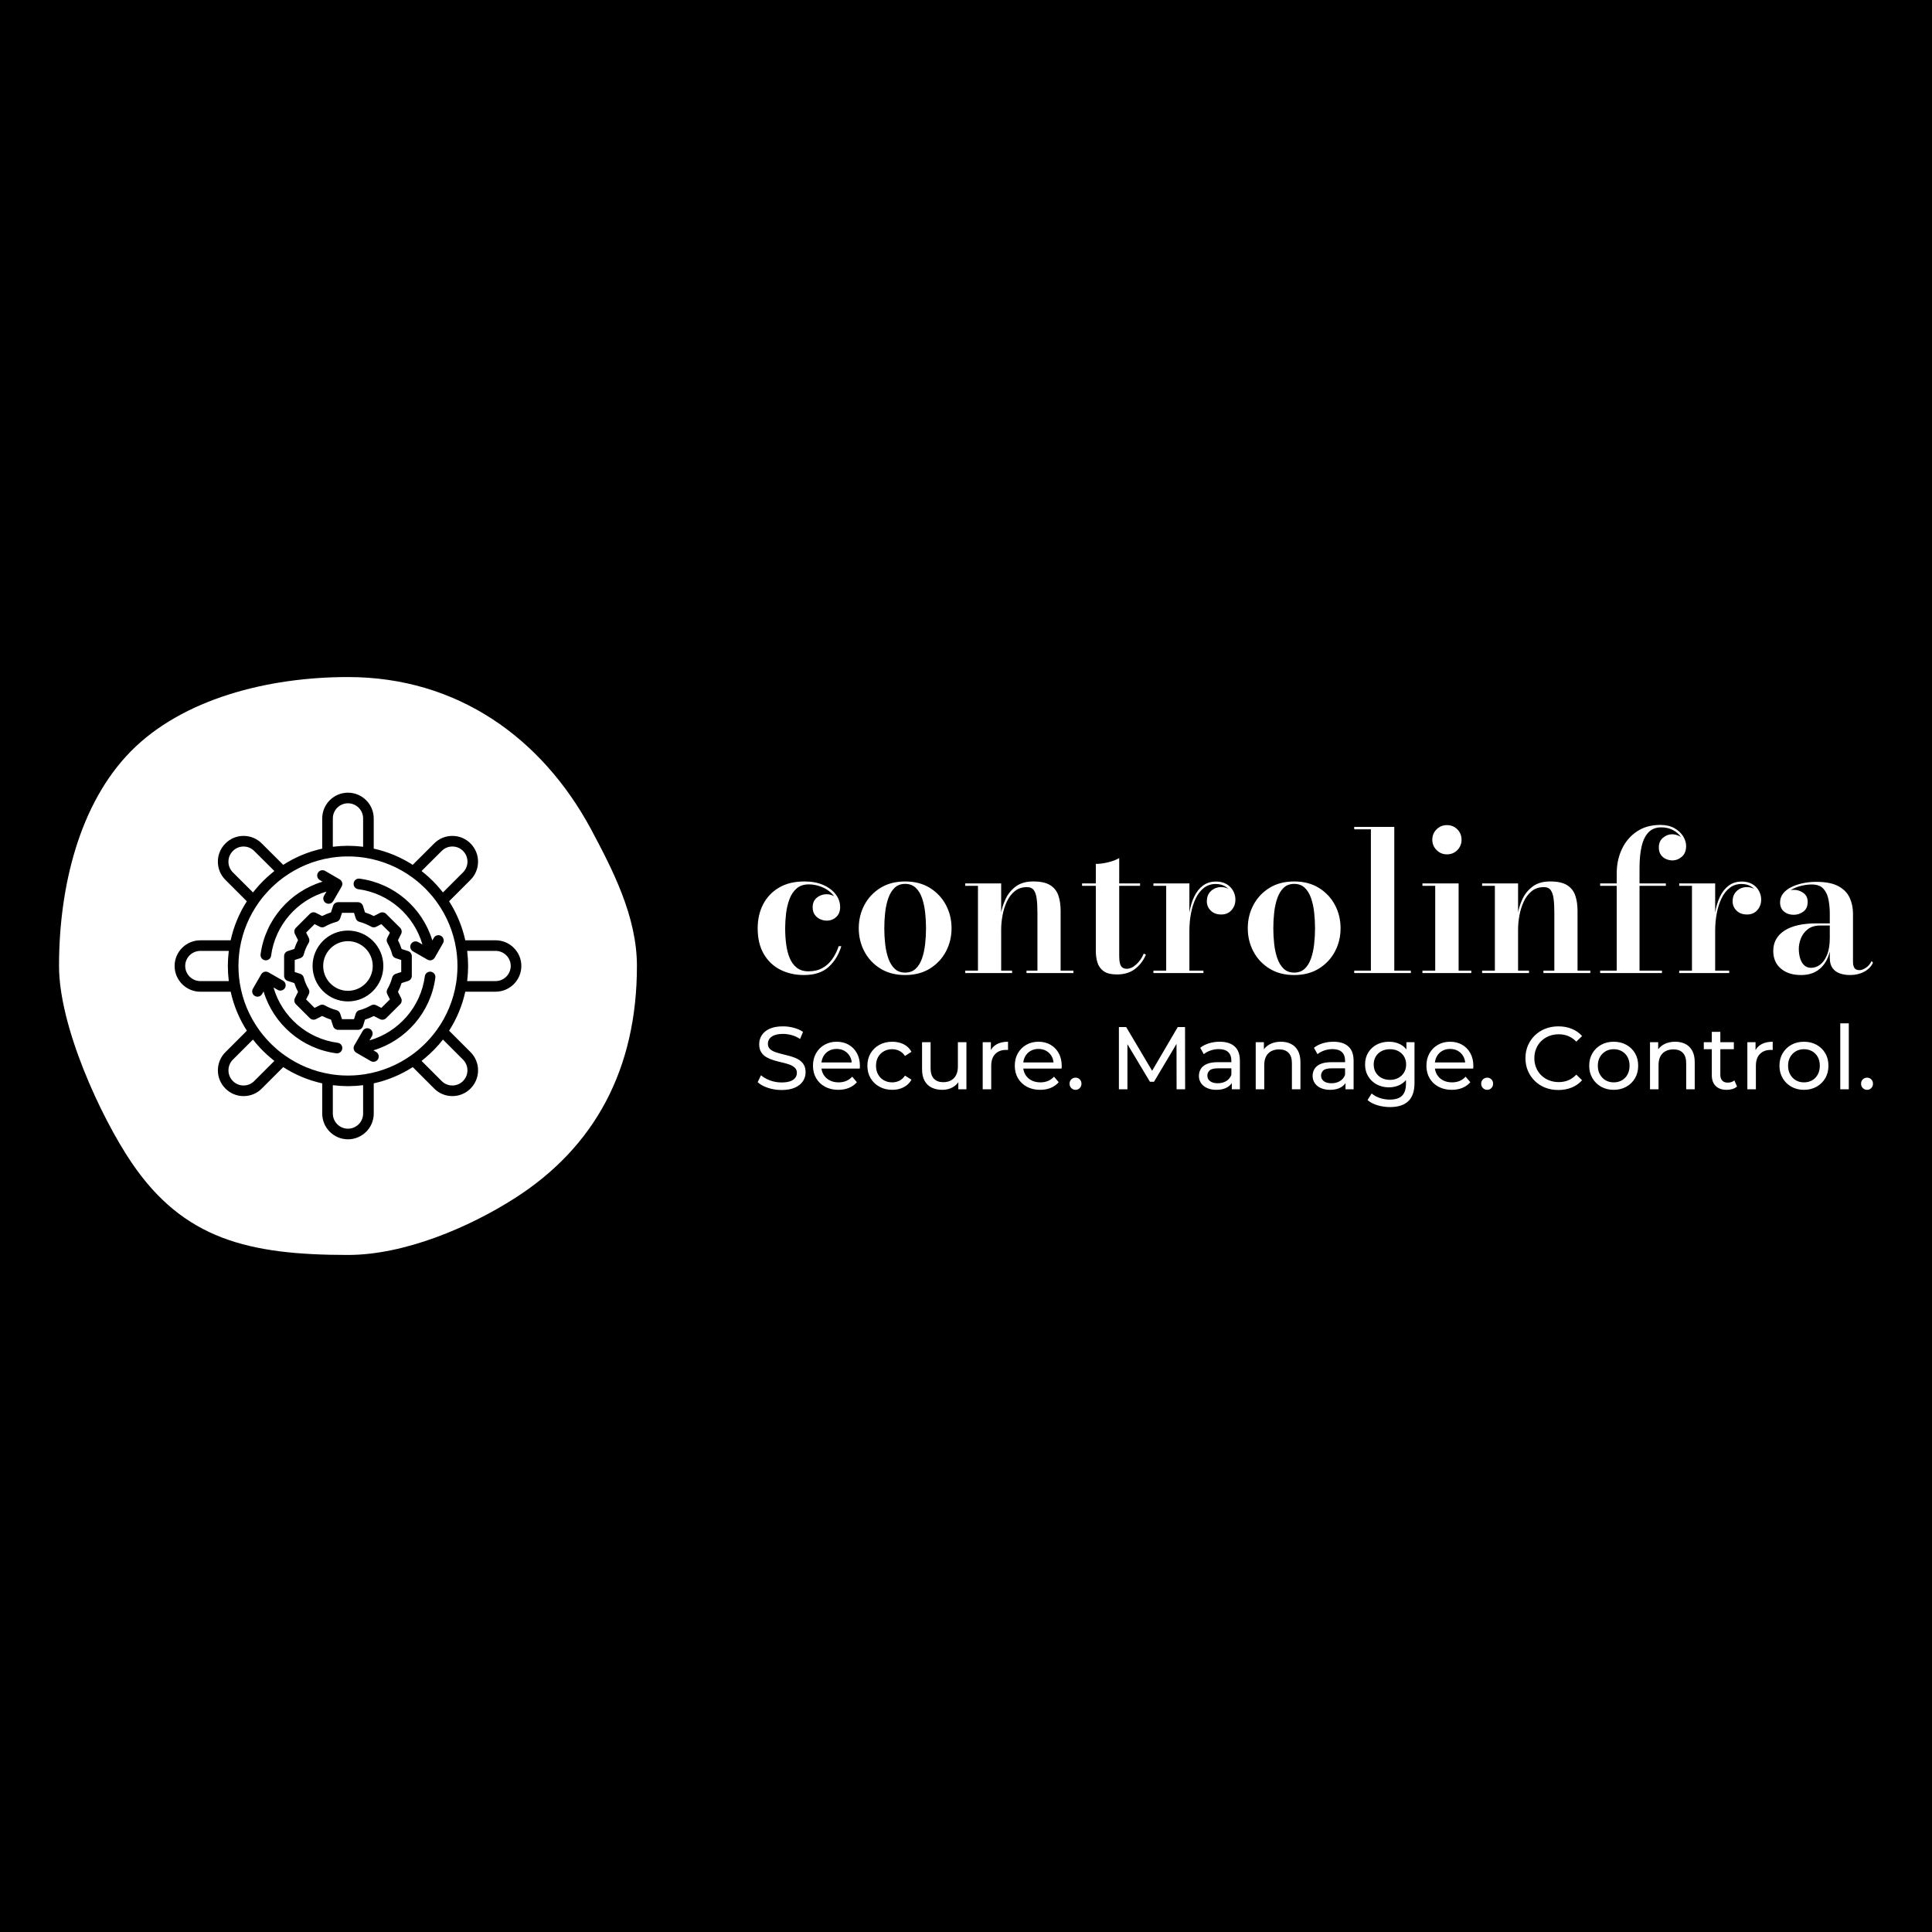
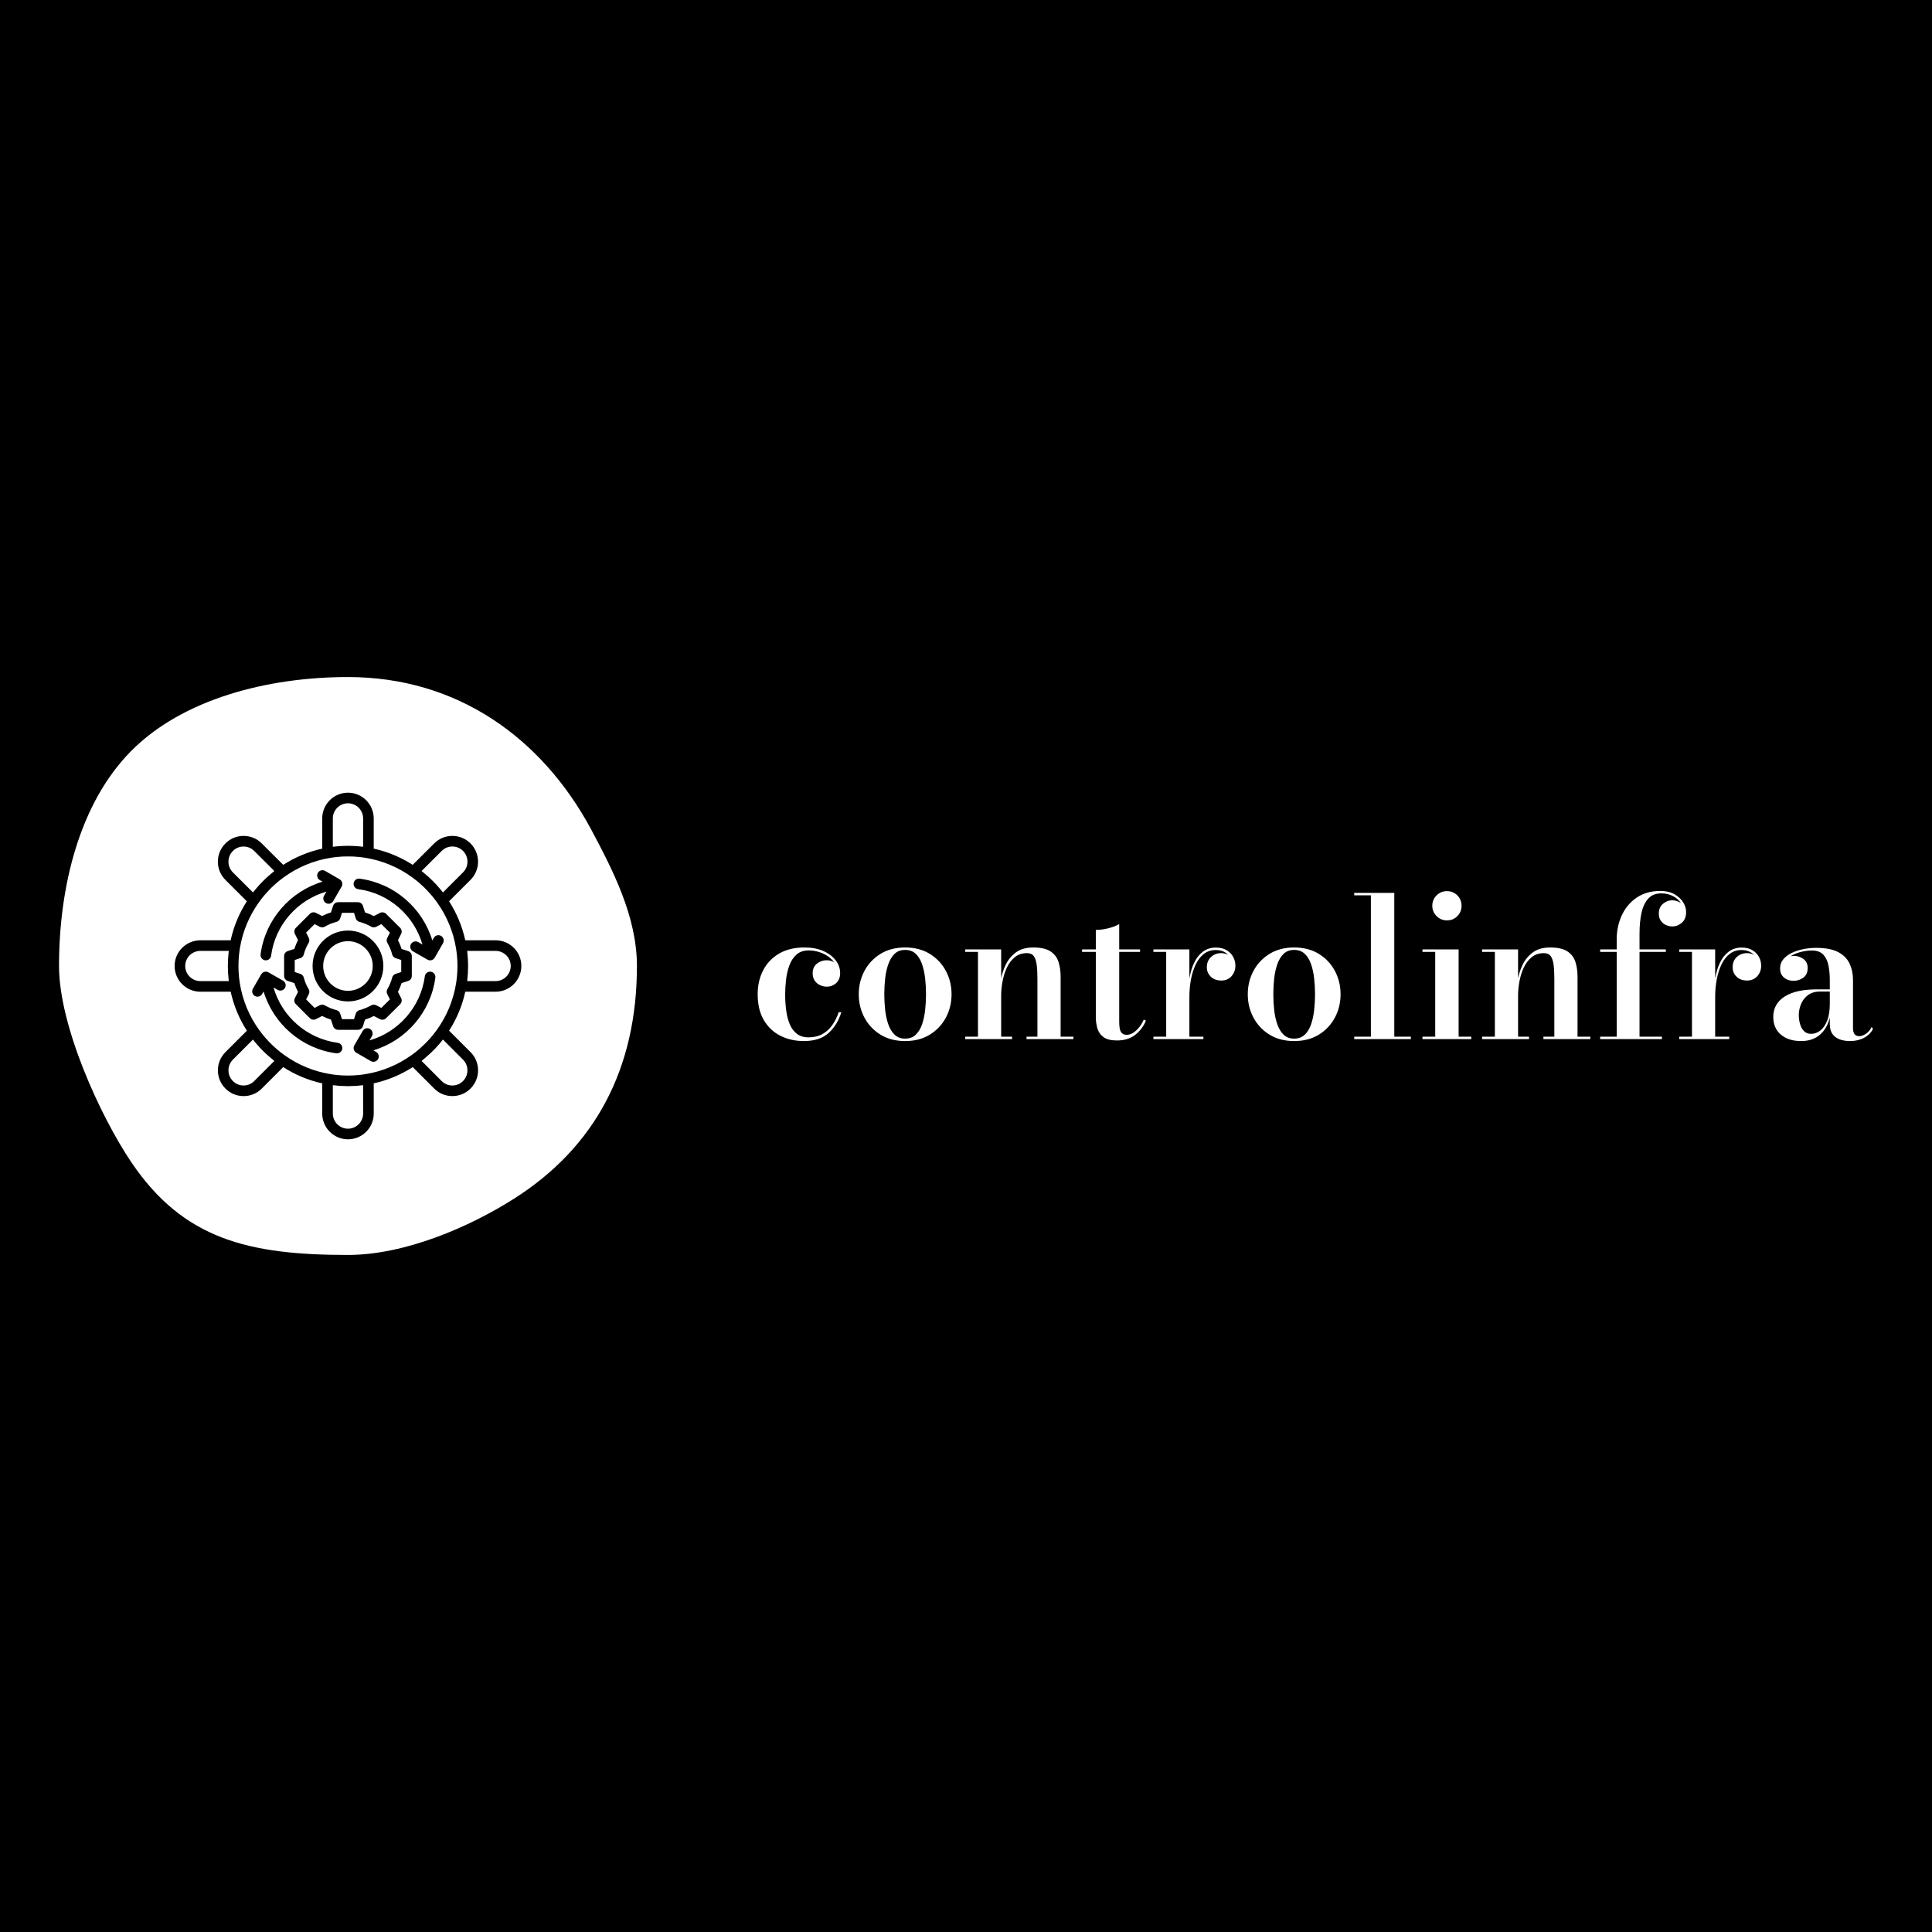
<svg xmlns="http://www.w3.org/2000/svg" width="400" height="400" viewBox="0 0 400 400">
  <defs>
    <linearGradient id="gradient-8" x1="0%" y1="0%" x2="100%" y2="0%">
      <stop offset="0%" stop-color="#ad5389" />
      <stop offset="100%" stop-color="#3c1053" />
    </linearGradient>
  </defs>
  <rect data-name="background" width="100%" height="100%" fill="#000000" />
-   <g data-name="container" data="container_num:15" fill="#FFFFFF" transform="translate(12.21986, 140.1755) scale(2.392981)">
+   <g data-name="container" data="container_num:15" fill="#FFFFFF" transform="translate(12.21986,140.1755) scale(2.392981)">
    <path d="M50 25c0 8.88-3.62 15.67-10.6 20.11C35.53 47.58 29.93 50 25 50c-8.63 0-14.24-1.37-18.73-8C3.57 38 0 30.2 0 25c0-6.85 1.76-14.06 6.22-18.58S18.04 0 25 0c9.5 0 16.77 5.3 21 13.11 1.88 3.53 4 7.58 4 11.89z" />
  </g>
-   <g data-name="icon" fill="#000000" data="id:7454926" transform="translate(35.42546, 163.3811) scale(0.7323951)">
+   <g data-name="icon" fill="#000000" data="id:7454926" transform="translate(35.42546,163.3811) scale(0.7323951)">
    <path d="m74.699 53.301c-1.305 9.777-8.277 17.758-17.516 20.539l0.766 0.445c0.719 0.414 0.961 1.332 0.547 2.051-0.277 0.48-0.781 0.746-1.301 0.746-0.258 0-0.516-0.066-0.75-0.203l-4.109-2.383c-0.078-0.047-0.148-0.102-0.215-0.156-0.008-0.008-0.016-0.008-0.02-0.016-0.121-0.109-0.223-0.234-0.301-0.371-0.012-0.02-0.023-0.039-0.035-0.059-0.074-0.145-0.121-0.297-0.148-0.457-0.004-0.016-0.012-0.027-0.016-0.039-0.004-0.016 0-0.031-0.004-0.051-0.004-0.051-0.004-0.102-0.004-0.152 0-0.047 0-0.098 0.004-0.145s0.016-0.094 0.023-0.141c0.012-0.051 0.02-0.102 0.035-0.148 0.012-0.043 0.031-0.082 0.047-0.125 0.02-0.051 0.043-0.102 0.066-0.148 0.008-0.016 0.012-0.027 0.02-0.039l2.383-4.109c0.414-0.719 1.336-0.961 2.051-0.547 0.719 0.414 0.961 1.332 0.547 2.051l-0.688 1.188c8.242-2.379 14.492-9.441 15.648-18.129 0.109-0.82 0.867-1.395 1.688-1.289 0.812 0.109 1.391 0.867 1.281 1.688zm-48.117-4.918c0.066 0.008 0.133 0.012 0.199 0.012 0.738 0 1.387-0.547 1.484-1.301 1.156-8.688 7.406-15.746 15.648-18.129l-0.688 1.188c-0.414 0.719-0.172 1.637 0.547 2.051 0.234 0.137 0.496 0.203 0.75 0.203 0.52 0 1.02-0.27 1.301-0.746l2.383-4.109c0.008-0.016 0.012-0.027 0.02-0.039 0.023-0.047 0.047-0.098 0.066-0.145 0.02-0.039 0.035-0.082 0.047-0.121 0.016-0.051 0.023-0.102 0.035-0.156 0.008-0.043 0.02-0.086 0.023-0.133 0.004-0.051 0.004-0.102 0.004-0.152 0-0.047 0-0.098-0.004-0.145-0.004-0.02 0-0.035-0.004-0.055-0.004-0.035-0.016-0.062-0.023-0.098-0.008-0.031-0.008-0.062-0.016-0.09-0.004-0.012-0.012-0.016-0.012-0.027-0.051-0.172-0.129-0.324-0.227-0.465-0.016-0.02-0.027-0.039-0.043-0.059-0.105-0.133-0.234-0.246-0.383-0.336-0.012-0.008-0.02-0.02-0.031-0.027l-4.109-2.383c-0.719-0.414-1.633-0.172-2.051 0.547-0.414 0.719-0.172 1.637 0.547 2.051l0.766 0.441c-9.234 2.785-16.211 10.762-17.516 20.539-0.113 0.82 0.465 1.574 1.285 1.684zm20.523 23.328c-8.703-1.156-15.777-7.402-18.16-15.645l1.199 0.688c0.715 0.41 1.637 0.164 2.047-0.559 0.41-0.719 0.16-1.637-0.559-2.047l-4.109-2.356c-0.02-0.012-0.035-0.016-0.055-0.023-0.031-0.016-0.062-0.027-0.094-0.043-0.062-0.027-0.121-0.051-0.184-0.07-0.027-0.008-0.055-0.012-0.086-0.02-0.066-0.016-0.133-0.027-0.199-0.035-0.035-0.004-0.066-0.004-0.105-0.004-0.062 0-0.121 0-0.184 0.008h-0.039c-0.031 0.004-0.059 0.016-0.086 0.02-0.055 0.012-0.105 0.02-0.156 0.035-0.047 0.016-0.09 0.031-0.133 0.051-0.047 0.02-0.09 0.039-0.133 0.062-0.043 0.023-0.082 0.051-0.125 0.074-0.039 0.027-0.078 0.055-0.117 0.086s-0.074 0.066-0.109 0.102c-0.031 0.035-0.066 0.066-0.098 0.105-0.035 0.043-0.062 0.086-0.094 0.133-0.016 0.023-0.035 0.047-0.051 0.07l-2.352 4.082c-0.414 0.719-0.168 1.637 0.551 2.051 0.234 0.137 0.492 0.199 0.746 0.199 0.52 0 1.023-0.27 1.301-0.75l0.418-0.727c2.793 9.219 10.777 16.18 20.562 17.48 0.066 0.008 0.133 0.012 0.199 0.012 0.738 0 1.387-0.551 1.484-1.305 0.117-0.812-0.461-1.566-1.281-1.676zm29.207-30.227c-0.719-0.41-1.637-0.164-2.047 0.559l-0.418 0.73c-2.797-9.211-10.777-16.164-20.562-17.465-0.816-0.109-1.574 0.469-1.684 1.289-0.109 0.82 0.469 1.574 1.289 1.684 8.703 1.156 15.777 7.402 18.16 15.645l-1.199-0.688c-0.719-0.41-1.637-0.164-2.047 0.559-0.41 0.719-0.16 1.637 0.559 2.047l4.109 2.356c0.047 0.023 0.094 0.035 0.141 0.059 0.043 0.02 0.086 0.039 0.133 0.055 0.152 0.051 0.309 0.086 0.465 0.086h0.004 0.004c0.062 0 0.129-0.004 0.195-0.012 0.047-0.008 0.09-0.02 0.137-0.031 0.02-0.004 0.039-0.004 0.062-0.008 0.008-0.004 0.016-0.012 0.023-0.012 0.172-0.051 0.328-0.133 0.469-0.234 0.016-0.012 0.031-0.023 0.047-0.035 0.141-0.109 0.254-0.246 0.344-0.395 0.008-0.012 0.016-0.016 0.023-0.023l2.352-4.109c0.406-0.727 0.156-1.645-0.559-2.055zm-23.508 26.555h-5.586c-0.648 0-1.227-0.418-1.426-1.035l-0.605-1.852c-0.855-0.273-1.691-0.617-2.496-1.027l-1.734 0.887c-0.578 0.301-1.281 0.188-1.742-0.273l-3.941-3.938c-0.457-0.457-0.57-1.16-0.277-1.738l0.883-1.746c-0.418-0.785-0.77-1.617-1.047-2.492l-1.855-0.605c-0.617-0.199-1.035-0.777-1.035-1.426v-5.586c0-0.648 0.418-1.227 1.035-1.426l1.855-0.605c0.277-0.871 0.629-1.707 1.047-2.492l-0.883-1.746c-0.293-0.578-0.18-1.277 0.277-1.738l3.941-3.941c0.461-0.461 1.164-0.574 1.742-0.273l1.734 0.887c0.809-0.41 1.641-0.758 2.496-1.027l0.605-1.852c0.199-0.617 0.777-1.035 1.426-1.035h5.586c0.652 0 1.234 0.426 1.43 1.051l0.582 1.844c0.852 0.27 1.684 0.613 2.484 1.023l1.734-0.887c0.578-0.297 1.285-0.188 1.742 0.273l3.961 3.934c0.465 0.457 0.578 1.164 0.285 1.746l-0.891 1.758c0.41 0.793 0.754 1.621 1.023 2.481l1.855 0.605c0.617 0.199 1.035 0.777 1.035 1.426v5.586c0 0.648-0.418 1.227-1.035 1.426l-1.855 0.605c-0.27 0.859-0.613 1.688-1.023 2.481l0.891 1.758c0.293 0.582 0.18 1.285-0.285 1.746l-3.961 3.934c-0.461 0.461-1.164 0.57-1.742 0.273l-1.734-0.887c-0.805 0.41-1.637 0.754-2.484 1.023l-0.582 1.844c-0.199 0.613-0.777 1.039-1.43 1.039zm0.441-5.559c1.145-0.301 2.25-0.754 3.289-1.352 0.441-0.254 0.98-0.27 1.434-0.035l1.465 0.75 2.426-2.406-0.754-1.488c-0.23-0.457-0.215-0.996 0.047-1.438 0.59-1.004 1.043-2.098 1.344-3.246 0.129-0.496 0.5-0.891 0.984-1.047l1.574-0.512v-3.406l-1.574-0.516c-0.484-0.156-0.855-0.555-0.984-1.047-0.301-1.148-0.754-2.242-1.344-3.242-0.262-0.441-0.277-0.98-0.047-1.438l0.754-1.488-2.426-2.406-1.465 0.75c-0.453 0.23-0.988 0.219-1.434-0.035-1.039-0.598-2.148-1.055-3.285-1.352-0.5-0.129-0.898-0.508-1.055-1l-0.492-1.559h-3.394l-0.516 1.57c-0.156 0.484-0.555 0.855-1.047 0.984-1.141 0.297-2.246 0.754-3.285 1.352-0.441 0.258-0.98 0.27-1.434 0.035l-1.465-0.75-2.398 2.398 0.758 1.496c0.234 0.465 0.211 1.02-0.062 1.461-0.594 0.969-1.051 2.055-1.355 3.223-0.129 0.492-0.5 0.891-0.984 1.047l-1.574 0.516v3.406l1.574 0.512c0.484 0.156 0.855 0.555 0.984 1.047 0.305 1.168 0.762 2.254 1.355 3.223 0.273 0.441 0.297 0.996 0.062 1.461l-0.758 1.496 2.398 2.398 1.465-0.75c0.449-0.23 0.988-0.219 1.434 0.035 1.039 0.598 2.144 1.055 3.289 1.352 0.492 0.129 0.887 0.5 1.047 0.984l0.516 1.57h3.394l0.492-1.559c0.152-0.488 0.547-0.867 1.047-0.996zm-3.25-2.465c-5.516 0-10.004-4.5-10.004-10.031 0-5.516 4.488-10.004 10.004-10.004s10.004 4.488 10.004 10.004c0 5.531-4.484 10.031-10.004 10.031zm7.004-10.031c0-3.863-3.141-7.004-7.004-7.004-3.863 0-7.004 3.141-7.004 7.004 0 3.879 3.141 7.031 7.004 7.031 3.863 0 7.004-3.156 7.004-7.031zm42.008 0c0 4.016-3.266 7.281-7.281 7.281h-8.566c-0.871 3.981-2.441 7.695-4.574 11.02l6.062 6.062c2.836 2.836 2.836 7.449 0 10.285-1.359 1.379-3.188 2.141-5.144 2.141-1.953 0-3.781-0.762-5.148-2.148l-6.047-6.047c-3.328 2.141-7.047 3.719-11.027 4.594v8.539c0 4.016-3.269 7.281-7.281 7.281-4.016 0-7.281-3.266-7.281-7.281v-8.535c-3.981-0.875-7.703-2.449-11.027-4.594l-6.055 6.055c-1.359 1.379-3.188 2.141-5.144 2.141-1.953 0-3.781-0.762-5.148-2.148-2.828-2.828-2.828-7.441 0.008-10.277l6.062-6.062c-2.133-3.324-3.703-7.043-4.574-11.02h-8.57c-4.016 0-7.281-3.269-7.281-7.281 0-4 3.269-7.254 7.281-7.254h8.559c0.871-3.981 2.441-7.699 4.574-11.027l-6.059-6.059c-2.836-2.836-2.836-7.449 0-10.285 1.359-1.379 3.188-2.141 5.144-2.141 1.953 0 3.781 0.762 5.148 2.144l6.059 6.035c3.324-2.137 7.039-3.707 11.02-4.582v-8.535c0-4.016 3.266-7.281 7.281-7.281s7.281 3.269 7.281 7.281v8.535c3.977 0.871 7.691 2.445 11.016 4.582l6.066-6.043c1.359-1.375 3.188-2.137 5.141-2.137s3.781 0.762 5.148 2.144c2.828 2.828 2.828 7.441-0.008 10.277l-6.059 6.059c2.133 3.328 3.703 7.047 4.574 11.027h8.559c4.023 0 7.293 3.254 7.293 7.254zm-82.703 4.285c-0.02-0.141-0.023-0.285-0.039-0.43-0.043-0.383-0.078-0.77-0.105-1.152-0.02-0.246-0.043-0.496-0.059-0.746-0.035-0.648-0.062-1.301-0.062-1.953 0-0.656 0.023-1.312 0.062-1.961 0.012-0.219 0.031-0.438 0.051-0.656 0.031-0.43 0.07-0.855 0.117-1.277 0.016-0.117 0.02-0.242 0.035-0.359l-8.035-0.004c-2.359 0-4.281 1.906-4.281 4.254 0 2.359 1.922 4.281 4.281 4.281zm54.496-31.125c0.23 0.18 0.441 0.371 0.668 0.555 0.09 0.07 0.18 0.145 0.266 0.219 0.367 0.309 0.73 0.617 1.086 0.938 0.004 0.004 0.004 0.004 0.008 0.008 0.785 0.715 1.535 1.465 2.246 2.242 0.02 0.023 0.043 0.047 0.062 0.066 0.312 0.344 0.613 0.695 0.914 1.055 0.094 0.113 0.188 0.227 0.281 0.344 0.172 0.211 0.355 0.414 0.52 0.633l5.68-5.68c1.664-1.664 1.664-4.379 0-6.043-0.805-0.816-1.875-1.262-3.019-1.262s-2.215 0.445-3.016 1.254zm-25.086-6.856c0.152-0.02 0.309-0.027 0.465-0.043 0.355-0.039 0.711-0.07 1.066-0.102 0.27-0.02 0.535-0.047 0.809-0.062 0.645-0.035 1.289-0.059 1.941-0.059s1.305 0.023 1.949 0.059c0.266 0.016 0.527 0.039 0.789 0.062 0.363 0.027 0.723 0.059 1.082 0.102 0.152 0.016 0.312 0.023 0.465 0.043v-8.004c0-2.359-1.922-4.281-4.281-4.281s-4.281 1.922-4.281 4.281zm-22.57 12.914c0.164-0.215 0.348-0.418 0.52-0.629 0.094-0.113 0.188-0.23 0.285-0.344 0.297-0.355 0.598-0.703 0.906-1.047 0.027-0.031 0.055-0.059 0.082-0.09 0.688-0.754 1.41-1.477 2.172-2.172 0.023-0.023 0.051-0.047 0.074-0.07 0.344-0.312 0.695-0.613 1.051-0.91 0.102-0.086 0.203-0.172 0.305-0.254 0.219-0.18 0.426-0.367 0.648-0.539l-5.684-5.66c-0.809-0.816-1.879-1.262-3.023-1.262s-2.215 0.445-3.016 1.254c-1.672 1.672-1.672 4.383-0.008 6.051zm6.047 47.629c-0.16-0.125-0.312-0.262-0.473-0.391-0.203-0.164-0.402-0.328-0.602-0.496-0.316-0.27-0.633-0.535-0.938-0.812-0.004-0.004-0.012-0.012-0.016-0.016-1.469-1.328-2.816-2.769-4.019-4.324l-5.68 5.68c-1.664 1.668-1.664 4.379 0 6.043 0.805 0.816 1.875 1.262 3.019 1.262s2.215-0.445 3.016-1.254zm25.09 6.863c-0.059 0.008-0.109 0.008-0.168 0.016-0.586 0.07-1.176 0.129-1.77 0.168-0.109 0.008-0.227 0.02-0.336 0.023-0.621 0.035-1.242 0.059-1.871 0.062h-0.27c-0.633-0.004-1.258-0.023-1.879-0.062-0.109-0.008-0.223-0.02-0.328-0.023-0.598-0.039-1.188-0.098-1.777-0.168-0.055-0.008-0.109-0.008-0.164-0.016v8.016c0 2.359 1.922 4.281 4.281 4.281s4.281-1.922 4.281-4.281l-0.004-8.016zm22.566-12.902c-1.461 1.891-3.137 3.609-4.988 5.164-0.188 0.16-0.379 0.316-0.57 0.473-0.164 0.133-0.32 0.273-0.488 0.402l5.68 5.684c0.805 0.816 1.875 1.262 3.019 1.262s2.215-0.445 3.016-1.254c1.672-1.672 1.672-4.383 0.008-6.051zm4.106-20.809c0-0.508-0.016-1.012-0.039-1.512-0.008-0.137-0.02-0.27-0.027-0.402-0.023-0.371-0.051-0.742-0.086-1.113-0.016-0.145-0.031-0.285-0.051-0.434-0.039-0.352-0.082-0.699-0.133-1.047-0.023-0.168-0.051-0.332-0.078-0.496-0.777-4.758-2.644-9.152-5.336-12.926-0.391-0.551-0.797-1.09-1.227-1.613-0.184-0.227-0.375-0.441-0.562-0.66-0.367-0.43-0.754-0.848-1.148-1.258-0.23-0.238-0.461-0.477-0.699-0.707-0.418-0.406-0.848-0.801-1.289-1.188-0.246-0.215-0.488-0.426-0.742-0.633-0.422-0.348-0.863-0.68-1.309-1.008-3.902-2.856-8.492-4.824-13.473-5.598-0.031-0.004-0.062-0.012-0.098-0.016-0.441-0.066-0.887-0.121-1.336-0.172-0.086-0.008-0.172-0.02-0.258-0.027-0.367-0.035-0.738-0.062-1.109-0.086-0.16-0.012-0.316-0.023-0.477-0.031-0.32-0.016-0.645-0.02-0.973-0.023-0.344-0.004-0.684-0.004-1.027 0-0.324 0.008-0.652 0.012-0.977 0.023-0.156 0.008-0.312 0.02-0.469 0.031-0.371 0.023-0.746 0.051-1.113 0.086-0.086 0.008-0.172 0.02-0.258 0.027-0.445 0.047-0.891 0.102-1.328 0.172-0.039 0.004-0.074 0.012-0.113 0.02-4.973 0.773-9.555 2.738-13.453 5.586-0.461 0.34-0.914 0.684-1.352 1.039-0.238 0.195-0.473 0.398-0.703 0.602-0.445 0.391-0.883 0.785-1.305 1.195-0.234 0.23-0.465 0.465-0.691 0.699-0.395 0.41-0.777 0.828-1.148 1.262-0.188 0.219-0.379 0.438-0.562 0.664-0.426 0.523-0.836 1.062-1.223 1.609-2.688 3.769-4.559 8.164-5.336 12.926-0.027 0.168-0.055 0.34-0.078 0.508-0.051 0.336-0.09 0.676-0.129 1.016-0.02 0.152-0.035 0.309-0.051 0.465-0.035 0.355-0.062 0.719-0.082 1.078-0.008 0.145-0.02 0.285-0.027 0.43-0.023 0.5-0.039 1-0.039 1.508 0 0.512 0.016 1.02 0.039 1.527 0.004 0.105 0.016 0.211 0.02 0.316 0.023 0.414 0.055 0.824 0.094 1.234 0.008 0.086 0.02 0.172 0.027 0.258 0.047 0.434 0.102 0.859 0.164 1.289 0.012 0.07 0.02 0.141 0.031 0.211 0.77 4.902 2.699 9.426 5.488 13.285 0.285 0.395 0.582 0.785 0.887 1.168 0.301 0.379 0.609 0.746 0.93 1.109 0.281 0.32 0.57 0.641 0.867 0.949 0.305 0.316 0.609 0.629 0.926 0.934 0.41 0.395 0.828 0.777 1.262 1.152 0.164 0.145 0.328 0.289 0.496 0.434 0.594 0.488 1.211 0.957 1.844 1.406 3.769 2.68 8.152 4.535 12.902 5.309 0.215 0.031 0.43 0.066 0.637 0.098 0.191 0.027 0.383 0.051 0.574 0.074 0.301 0.035 0.602 0.07 0.895 0.102 0.297 0.027 0.59 0.051 0.887 0.066 0.152 0.012 0.309 0.023 0.465 0.031 0.504 0.023 1.008 0.039 1.516 0.039 0.508 0 1.012-0.016 1.516-0.039 0.152-0.008 0.312-0.02 0.465-0.031 0.297-0.02 0.594-0.039 0.887-0.066 0.297-0.027 0.594-0.062 0.895-0.102 0.195-0.023 0.391-0.047 0.582-0.074 0.207-0.027 0.422-0.062 0.633-0.094 4.754-0.773 9.148-2.633 12.918-5.316 0.629-0.445 1.238-0.91 1.824-1.395 0.176-0.145 0.34-0.297 0.512-0.441 0.426-0.367 0.84-0.75 1.246-1.141 0.316-0.309 0.629-0.621 0.934-0.941 0.297-0.309 0.586-0.625 0.867-0.945 0.316-0.363 0.629-0.73 0.93-1.109 0.305-0.383 0.602-0.77 0.887-1.168 2.789-3.859 4.719-8.387 5.488-13.293 0.012-0.062 0.02-0.129 0.031-0.195 0.066-0.438 0.121-0.875 0.168-1.316 0.008-0.074 0.02-0.148 0.023-0.223 0.043-0.422 0.07-0.844 0.098-1.27 0.004-0.098 0.016-0.191 0.02-0.289 0.031-0.512 0.043-1.027 0.043-1.539zm15.055 0c0-2.348-1.922-4.254-4.281-4.254h-8.035c0.016 0.117 0.02 0.242 0.035 0.359 0.047 0.422 0.086 0.844 0.117 1.27 0.016 0.223 0.039 0.441 0.051 0.664 0.035 0.648 0.062 1.301 0.062 1.961 0 0.656-0.023 1.305-0.059 1.949-0.016 0.262-0.039 0.52-0.059 0.777-0.027 0.367-0.062 0.734-0.102 1.102-0.016 0.148-0.023 0.305-0.043 0.453h8.031c2.359 0.004 4.281-1.918 4.281-4.281z" />
  </g>
-   <g data-name="business_name" fill="#FFFFFF" data="id:269" transform="translate(155.1333, 153.0318) scale(1.009051)">
+   <g data-name="business_name" fill="#FFFFFF" data="id:269" transform="translate(155.1333,166.7013) scale(1.009051)">
    <path d="M11.2,48.4q-2.68,0-4.83-1.09t-3.4-3.23t-1.25-5.28q0-2.74,1.12-4.91t3.26-3.43t5.22-1.26q2.22,0,3.86,0.72t2.55,1.92t0.91,2.62q0,1.3-0.81,2.04t-1.95,0.74q-0.66,0-1.32-0.29t-1.11-0.9t-0.45-1.55q0-1.28,0.87-1.98t2.01-0.7q1.08,0,1.9,0.68t0.82,1.96l-0.46,0q0-1.08-0.54-1.94t-1.41-1.47t-1.92-0.93t-2.07-0.32q-1.56,0-2.52,0.86t-1.46,2.23t-0.68,2.93t-0.18,2.98q0,1.72,0.21,3.31t0.73,2.83t1.46,1.97t2.38,0.73q1.64,0,2.84-0.66t2.03-1.83t1.33-2.67l0.54,0q-0.78,2.6-2.6,4.26t-5.08,1.66z M31.98,48.4q-2.94,0-5.07-1.32t-3.29-3.5t-1.16-4.78t1.16-4.78t3.29-3.5t5.07-1.32t5.07,1.32t3.29,3.5t1.16,4.78t-1.16,4.78t-3.29,3.5t-5.07,1.32z M31.98,47.9q1.32,0,2.16-0.79t1.3-2.12t0.64-2.95t0.18-3.24q0-1.64-0.18-3.25t-0.64-2.94t-1.3-2.12t-2.16-0.79t-2.15,0.79t-1.3,2.12t-0.65,2.94t-0.18,3.25q0,1.62,0.18,3.24t0.65,2.95t1.3,2.12t2.15,0.79z M51.68,29.6l0,17.9l2.24,0l0,0.5l-9.62,0l0-0.5l2.62,0l0-17.4l-2.62,0l0-0.5l7.38,0z M63.88,35.22l0,12.28l2.62,0l0,0.5l-9.62,0l0-0.5l2.24,0l0-11.88q0-1.68-0.15-2.86t-0.6-1.79t-1.39-0.61q-1.5,0-2.52,0.84t-1.63,2.17t-0.88,2.84t-0.27,2.85l-0.36,0.1q0-1.42,0.27-3.13t1.01-3.26t2.11-2.56t3.55-1.01q2.3,0,3.51,0.78t1.66,2.14t0.45,3.1z M75.44,48.28q-1.82,0-2.75-0.68t-1.26-1.78t-0.33-2.38l0-17.84q1.18,0,2.56-0.34t2.24-0.86l0,20.06q0,1.5,0.36,2.08t1.18,0.58q0.96,0,1.94-0.88t1.56-2.24l0.44,0.22q-0.76,1.8-2.23,2.93t-3.71,1.13z M68.28,30.1l0-0.5l11.9,0l0,0.5l-11.9,0z M90,39.32q0-1.94,0.3-3.75t0.98-3.24t1.79-2.27t2.69-0.84q1.28,0,2.17,0.53t1.35,1.38t0.46,1.81q0,1.24-0.79,2.14t-2.11,0.9q-1.34,0-2.15-0.79t-0.81-1.91q0-1.34,0.86-2.13t2.08-0.79q0.82,0,1.48,0.36t1.03,0.95t0.37,1.27l-0.48,0q0-0.84-0.43-1.58t-1.22-1.19t-1.87-0.45q-1.38,0-2.4,0.78t-1.68,2.14t-0.99,3.08t-0.33,3.6l-0.3,0z M90.3,29.6l0,17.9l2.88,0l0,0.5l-10.26,0l0-0.5l2.62,0l0-17.4l-2.62,0l0-0.5l7.38,0z M111.8,48.4q-2.94,0-5.07-1.32t-3.29-3.5t-1.16-4.78t1.16-4.78t3.29-3.5t5.07-1.32t5.07,1.32t3.29,3.5t1.16,4.78t-1.16,4.78t-3.29,3.5t-5.07,1.32z M111.8,47.9q1.32,0,2.16-0.79t1.3-2.12t0.64-2.95t0.18-3.24q0-1.64-0.18-3.25t-0.64-2.94t-1.3-2.12t-2.16-0.79t-2.15,0.79t-1.3,2.12t-0.65,2.94t-0.18,3.25q0,1.62,0.18,3.24t0.65,2.95t1.3,2.12t2.15,0.79z M132.34,18l0,29.5l3.4,0l0,0.5l-11.62,0l0-0.5l3.42,0l0-29l-3.42,0l0-0.5l8.22,0z M143.14,23.64q-1.24,0-2.12-0.88t-0.88-2.12q0-1.26,0.88-2.13t2.12-0.87q1.28,0,2.14,0.87t0.86,2.13t-0.86,2.13t-2.14,0.87z M145.54,29.6l0,17.9l2.6,0l0,0.5l-10.02,0l0-0.5l2.62,0l0-17.4l-2.62,0l0-0.5l7.42,0z M157.74,29.6l0,17.9l2.24,0l0,0.5l-9.62,0l0-0.5l2.62,0l0-17.4l-2.62,0l0-0.5l7.38,0z M169.94,35.22l0,12.28l2.62,0l0,0.5l-9.62,0l0-0.5l2.24,0l0-11.88q0-1.68-0.15-2.86t-0.6-1.79t-1.39-0.61q-1.5,0-2.52,0.84t-1.63,2.17t-0.88,2.84t-0.27,2.85l-0.36,0.1q0-1.42,0.27-3.13t1.01-3.26t2.11-2.56t3.55-1.01q2.3,0,3.51,0.78t1.66,2.14t0.45,3.1z M177.98,48l0-20.46q0-2.74,1.07-5t3.07-3.6t4.82-1.34q1.7,0,2.88,0.67t1.79,1.66t0.61,1.99q0,1.44-0.87,2.2t-1.97,0.76q-0.62,0-1.26-0.27t-1.07-0.86t-0.43-1.53q0-1.28,0.86-1.99t1.84-0.71q0.68,0,1.34,0.29t1.09,0.82t0.43,1.29l-0.46,0q0-1.02-0.6-1.89t-1.65-1.4t-2.35-0.53q-1.64,0-2.62,1.02t-1.41,2.88t-0.43,4.4l0,21.6l-4.68,0z M174.58,48l0-0.5l12.68,0l0,0.5l-12.68,0z M174.58,30.1l0-0.5l13.48,0l0,0.5l-13.48,0z M197.88,39.32q0-1.94,0.3-3.75t0.98-3.24t1.79-2.27t2.69-0.84q1.28,0,2.17,0.53t1.35,1.38t0.46,1.81q0,1.24-0.79,2.14t-2.11,0.9q-1.34,0-2.15-0.79t-0.81-1.91q0-1.34,0.86-2.13t2.08-0.79q0.82,0,1.48,0.36t1.03,0.95t0.37,1.27l-0.48,0q0-0.84-0.43-1.58t-1.22-1.19t-1.87-0.45q-1.38,0-2.4,0.78t-1.68,2.14t-0.99,3.08t-0.33,3.6l-0.3,0z M198.18,29.6l0,17.9l2.88,0l0,0.5l-10.26,0l0-0.5l2.62,0l0-17.4l-2.62,0l0-0.5l7.38,0z M225.84,48.4q-1.14,0-2.08-0.33t-1.5-1.1t-0.56-2.07l0-9.08q0-1.44-0.25-2.82t-1.04-2.28t-2.39-0.9q-0.92,0-1.95,0.22t-1.93,0.67t-1.46,1.14t-0.56,1.63l-0.58,0q0-1.16,0.84-1.86t1.9-0.7q1.14,0,2.01,0.64t0.87,1.84q0,1.34-0.89,1.99t-1.99,0.65q-1.18,0-1.98-0.67t-0.8-1.89q0-1.04,0.64-1.83t1.7-1.31t2.38-0.79t2.68-0.27q2.94,0,4.58,0.9t2.31,2.39t0.67,3.25l0,9.96q0,0.68,0.28,1.15t1.06,0.47q0.54,0,1.29-0.48t1.19-1.4l0.28,0.36q-0.54,1.16-1.8,1.84t-2.92,0.68z M215.8,48.4q-2.6,0-4.15-1.33t-1.55-3.61q0-2.68,2.3-4.17t6.56-1.49l4.6,0l0,0.44l-3.8,0q-1.62,0-2.59,0.77t-1.4,1.87t-0.43,2.14q0,0.98,0.25,1.87t0.81,1.46t1.46,0.57q1,0,1.87-0.66t1.42-2.03t0.55-3.49l0.32,0q0,2.32-0.71,4.04t-2.09,2.67t-3.42,0.95z" />
  </g>
-   <g data-name="slogan" fill="#FFFFFF" data="id:304" transform="translate(156.1142, 203.4396) scale(0.4601659)">
-     <path d="M12.36,48.32q-3.2,0-6.12-0.98t-4.6-2.54l1.48-3.12q1.6,1.4,4.08,2.32t5.16,0.92q2.44,0,3.96-0.56t2.24-1.54t0.72-2.22q0-1.44-0.94-2.32t-2.44-1.42t-3.3-0.94t-3.62-0.94t-3.32-1.38t-2.42-2.26t-0.92-3.66q0-2.16,1.14-3.98t3.52-2.92t6.06-1.1q2.44,0,4.84,0.64t4.16,1.84l-1.32,3.2q-1.8-1.2-3.8-1.74t-3.88-0.54q-2.36,0-3.88,0.6t-2.22,1.6t-0.7,2.24q0,1.48,0.94,2.36t2.44,1.4t3.3,0.94t3.62,0.94t3.32,1.36t2.42,2.24t0.92,3.6q0,2.12-1.16,3.94t-3.58,2.92t-6.1,1.1z M37.92,48.24q-3.4,0-5.98-1.4t-4-3.84t-1.42-5.6t1.38-5.6t3.8-3.82t5.46-1.38q3.08,0,5.44,1.36t3.7,3.82t1.34,5.74q0,0.24-0.02,0.56t-0.06,0.6l-18.04,0l0-2.76l16.04,0l-1.56,0.96q0.04-2.04-0.84-3.64t-2.42-2.5t-3.58-0.9q-2,0-3.56,0.9t-2.44,2.52t-0.88,3.7l0,0.64q0,2.12,0.98,3.78t2.74,2.58t4.04,0.92q1.88,0,3.42-0.64t2.7-1.92l2.12,2.48q-1.44,1.68-3.58,2.56t-4.78,0.88z M62.2,48.24q-3.24,0-5.78-1.4t-3.98-3.84t-1.44-5.6t1.44-5.6t3.98-3.82t5.78-1.38q2.88,0,5.14,1.14t3.5,3.38l-2.92,1.88q-1.04-1.56-2.54-2.3t-3.22-0.74q-2.08,0-3.72,0.92t-2.6,2.58t-0.96,3.94t0.96,3.96t2.6,2.6t3.72,0.92q1.72,0,3.22-0.74t2.54-2.3l2.92,1.84q-1.24,2.2-3.5,3.38t-5.14,1.18z M84.72,48.24q-2.72,0-4.78-1t-3.2-3.06t-1.14-5.18l0-12.2l3.84,0l0,11.76q0,3.12,1.5,4.68t4.22,1.56q2,0,3.48-0.82t2.28-2.4t0.8-3.82l0-10.96l3.84,0l0,21.2l-3.64,0l0-5.72l0.6,1.52q-1.04,2.12-3.12,3.28t-4.68,1.16z M102.88,48l0-21.2l3.68,0l0,5.76l-0.36-1.44q0.88-2.2,2.96-3.36t5.12-1.16l0,3.72q-0.24-0.04-0.46-0.04l-0.42,0q-3.08,0-4.88,1.84t-1.8,5.32l0,10.56l-3.84,0z M128.72,48.24q-3.4,0-5.98-1.4t-4-3.84t-1.42-5.6t1.38-5.6t3.8-3.82t5.46-1.38q3.08,0,5.44,1.36t3.7,3.82t1.34,5.74q0,0.24-0.02,0.56t-0.06,0.6l-18.04,0l0-2.76l16.04,0l-1.56,0.96q0.04-2.04-0.84-3.64t-2.42-2.5t-3.58-0.9q-2,0-3.56,0.9t-2.44,2.52t-0.88,3.7l0,0.64q0,2.12,0.98,3.78t2.74,2.58t4.04,0.92q1.88,0,3.42-0.64t2.7-1.92l2.12,2.48q-1.44,1.68-3.58,2.56t-4.78,0.88z M144.68,48.24q-1.12,0-1.92-0.78t-0.8-1.98t0.8-1.96t1.92-0.76q1.08,0,1.86,0.76t0.78,1.96t-0.78,1.98t-1.86,0.78z  M164.16,48l0-28l3.28,0l12.56,21.16l-1.76,0l12.4-21.16l3.28,0l0.04,28l-3.84,0l-0.04-21.96l0.92,0l-11.04,18.56l-1.84,0l-11.12-18.56l1,0l0,21.96l-3.84,0z M214.96,48l0-4.48l-0.2-0.84l0-7.64q0-2.44-1.42-3.78t-4.26-1.34q-1.88,0-3.68,0.62t-3.04,1.66l-1.6-2.88q1.64-1.32,3.94-2.02t4.82-0.7q4.36,0,6.72,2.12t2.36,6.48l0,12.8l-3.64,0z M208,48.24q-2.36,0-4.14-0.8t-2.74-2.22t-0.96-3.22q0-1.72,0.82-3.12t2.68-2.24t5.02-0.84l6.72,0l0,2.76l-6.56,0q-2.88,0-3.88,0.96t-1,2.32q0,1.56,1.24,2.5t3.44,0.94q2.16,0,3.78-0.96t2.34-2.8l0.76,2.64q-0.76,1.88-2.68,2.98t-4.84,1.1z M237.04,26.6q2.6,0,4.58,1t3.1,3.04t1.12,5.16l0,12.2l-3.84,0l0-11.76q0-3.08-1.5-4.64t-4.22-1.56q-2.04,0-3.56,0.8t-2.34,2.36t-0.82,3.88l0,10.92l-3.84,0l0-21.2l3.68,0l0,5.72l-0.6-1.52q1.04-2.08,3.2-3.24t5.04-1.16z M266.12,48l0-4.48l-0.2-0.84l0-7.64q0-2.44-1.42-3.78t-4.26-1.34q-1.88,0-3.68,0.62t-3.04,1.66l-1.6-2.88q1.64-1.32,3.94-2.02t4.82-0.7q4.36,0,6.72,2.12t2.36,6.48l0,12.8l-3.64,0z M259.16,48.24q-2.36,0-4.14-0.8t-2.74-2.22t-0.96-3.22q0-1.72,0.82-3.12t2.68-2.24t5.02-0.84l6.72,0l0,2.76l-6.56,0q-2.88,0-3.88,0.96t-1,2.32q0,1.56,1.24,2.5t3.44,0.94q2.16,0,3.78-0.96t2.34-2.8l0.76,2.64q-0.76,1.88-2.68,2.98t-4.84,1.1z M286.16,56q-2.92,0-5.66-0.82t-4.46-2.34l1.84-2.96q1.48,1.28,3.64,2.02t4.52,0.74q3.76,0,5.52-1.76t1.76-5.36l0-4.48l0.4-4.2l-0.2-4.24l0-5.8l3.64,0l0,18.32q0,5.6-2.8,8.24t-8.2,2.64z M285.68,47.12q-3.08,0-5.5-1.3t-3.84-3.62t-1.42-5.36q0-3.08,1.42-5.38t3.84-3.58t5.5-1.28q2.72,0,4.96,1.1t3.58,3.38t1.34,5.76q0,3.44-1.34,5.72t-3.58,3.42t-4.96,1.14z M286.12,43.76q2.12,0,3.76-0.88t2.58-2.44t0.94-3.6t-0.94-3.6t-2.58-2.42t-3.76-0.86t-3.78,0.86t-2.6,2.42t-0.94,3.6t0.94,3.6t2.6,2.44t3.78,0.88z M313.92,48.24q-3.4,0-5.98-1.4t-4-3.84t-1.42-5.6t1.38-5.6t3.8-3.82t5.46-1.38q3.08,0,5.44,1.36t3.7,3.82t1.34,5.74q0,0.24-0.02,0.56t-0.06,0.6l-18.04,0l0-2.76l16.04,0l-1.56,0.96q0.04-2.04-0.84-3.64t-2.42-2.5t-3.58-0.9q-2,0-3.56,0.9t-2.44,2.52t-0.88,3.7l0,0.64q0,2.12,0.98,3.78t2.74,2.58t4.04,0.92q1.88,0,3.42-0.64t2.7-1.92l2.12,2.48q-1.44,1.68-3.58,2.56t-4.78,0.88z M329.88,48.24q-1.12,0-1.92-0.78t-0.8-1.98t0.8-1.96t1.92-0.76q1.08,0,1.86,0.76t0.78,1.96t-0.78,1.98t-1.86,0.78z  M361.88,48.32q-3.2,0-5.9-1.06t-4.68-3t-3.1-4.54t-1.12-5.72t1.12-5.72t3.12-4.54t4.7-3t5.9-1.06q3.24,0,5.98,1.1t4.66,3.26l-2.6,2.52q-1.6-1.68-3.6-2.5t-4.28-0.82q-2.36,0-4.38,0.8t-3.5,2.24t-2.3,3.42t-0.82,4.3t0.82,4.3t2.3,3.42t3.5,2.24t4.38,0.8q2.28,0,4.28-0.82t3.6-2.54l2.6,2.52q-1.92,2.16-4.66,3.28t-6.02,1.12z M386.8,48.24q-3.2,0-5.68-1.4t-3.92-3.86t-1.44-5.58q0-3.16,1.44-5.6t3.92-3.82t5.68-1.38q3.16,0,5.66,1.38t3.92,3.8t1.42,5.62q0,3.16-1.42,5.6t-3.92,3.84t-5.66,1.4z M386.8,44.88q2.04,0,3.66-0.92t2.54-2.62t0.92-3.94q0-2.28-0.92-3.94t-2.54-2.58t-3.66-0.92t-3.64,0.92t-2.56,2.58t-0.96,3.94q0,2.24,0.96,3.94t2.56,2.62t3.64,0.92z M414.44,26.6q2.6,0,4.58,1t3.1,3.04t1.12,5.16l0,12.2l-3.84,0l0-11.76q0-3.08-1.5-4.64t-4.22-1.56q-2.04,0-3.56,0.8t-2.34,2.36t-0.82,3.88l0,10.92l-3.84,0l0-21.2l3.68,0l0,5.72l-0.6-1.52q1.04-2.08,3.2-3.24t5.04-1.16z M437.64,48.24q-3.2,0-4.96-1.72t-1.76-4.92l0-19.44l3.84,0l0,19.28q0,1.72,0.86,2.64t2.46,0.92q1.8,0,3-1l1.2,2.76q-0.88,0.76-2.1,1.12t-2.54,0.36z M427.32,29.96l0-3.16l13.52,0l0,3.16l-13.52,0z M446.92,48l0-21.2l3.68,0l0,5.76l-0.36-1.44q0.88-2.2,2.96-3.36t5.12-1.16l0,3.72q-0.24-0.04-0.46-0.04l-0.42,0q-3.08,0-4.88,1.84t-1.8,5.32l0,10.56l-3.84,0z M472.4,48.24q-3.2,0-5.68-1.4t-3.92-3.86t-1.44-5.58q0-3.16,1.44-5.6t3.92-3.82t5.68-1.38q3.16,0,5.66,1.38t3.92,3.8t1.42,5.62q0,3.16-1.42,5.6t-3.92,3.84t-5.66,1.4z M472.4,44.88q2.04,0,3.66-0.92t2.54-2.62t0.92-3.94q0-2.28-0.92-3.94t-2.54-2.58t-3.66-0.92t-3.64,0.92t-2.56,2.58t-0.96,3.94q0,2.24,0.96,3.94t2.56,2.62t3.64,0.92z M488.72,48l0-29.68l3.84,0l0,29.68l-3.84,0z M500.8,48.24q-1.12,0-1.92-0.78t-0.8-1.98t0.8-1.96t1.92-0.76q1.08,0,1.86,0.76t0.78,1.96t-0.78,1.98t-1.86,0.78z" />
-   </g>
</svg>
